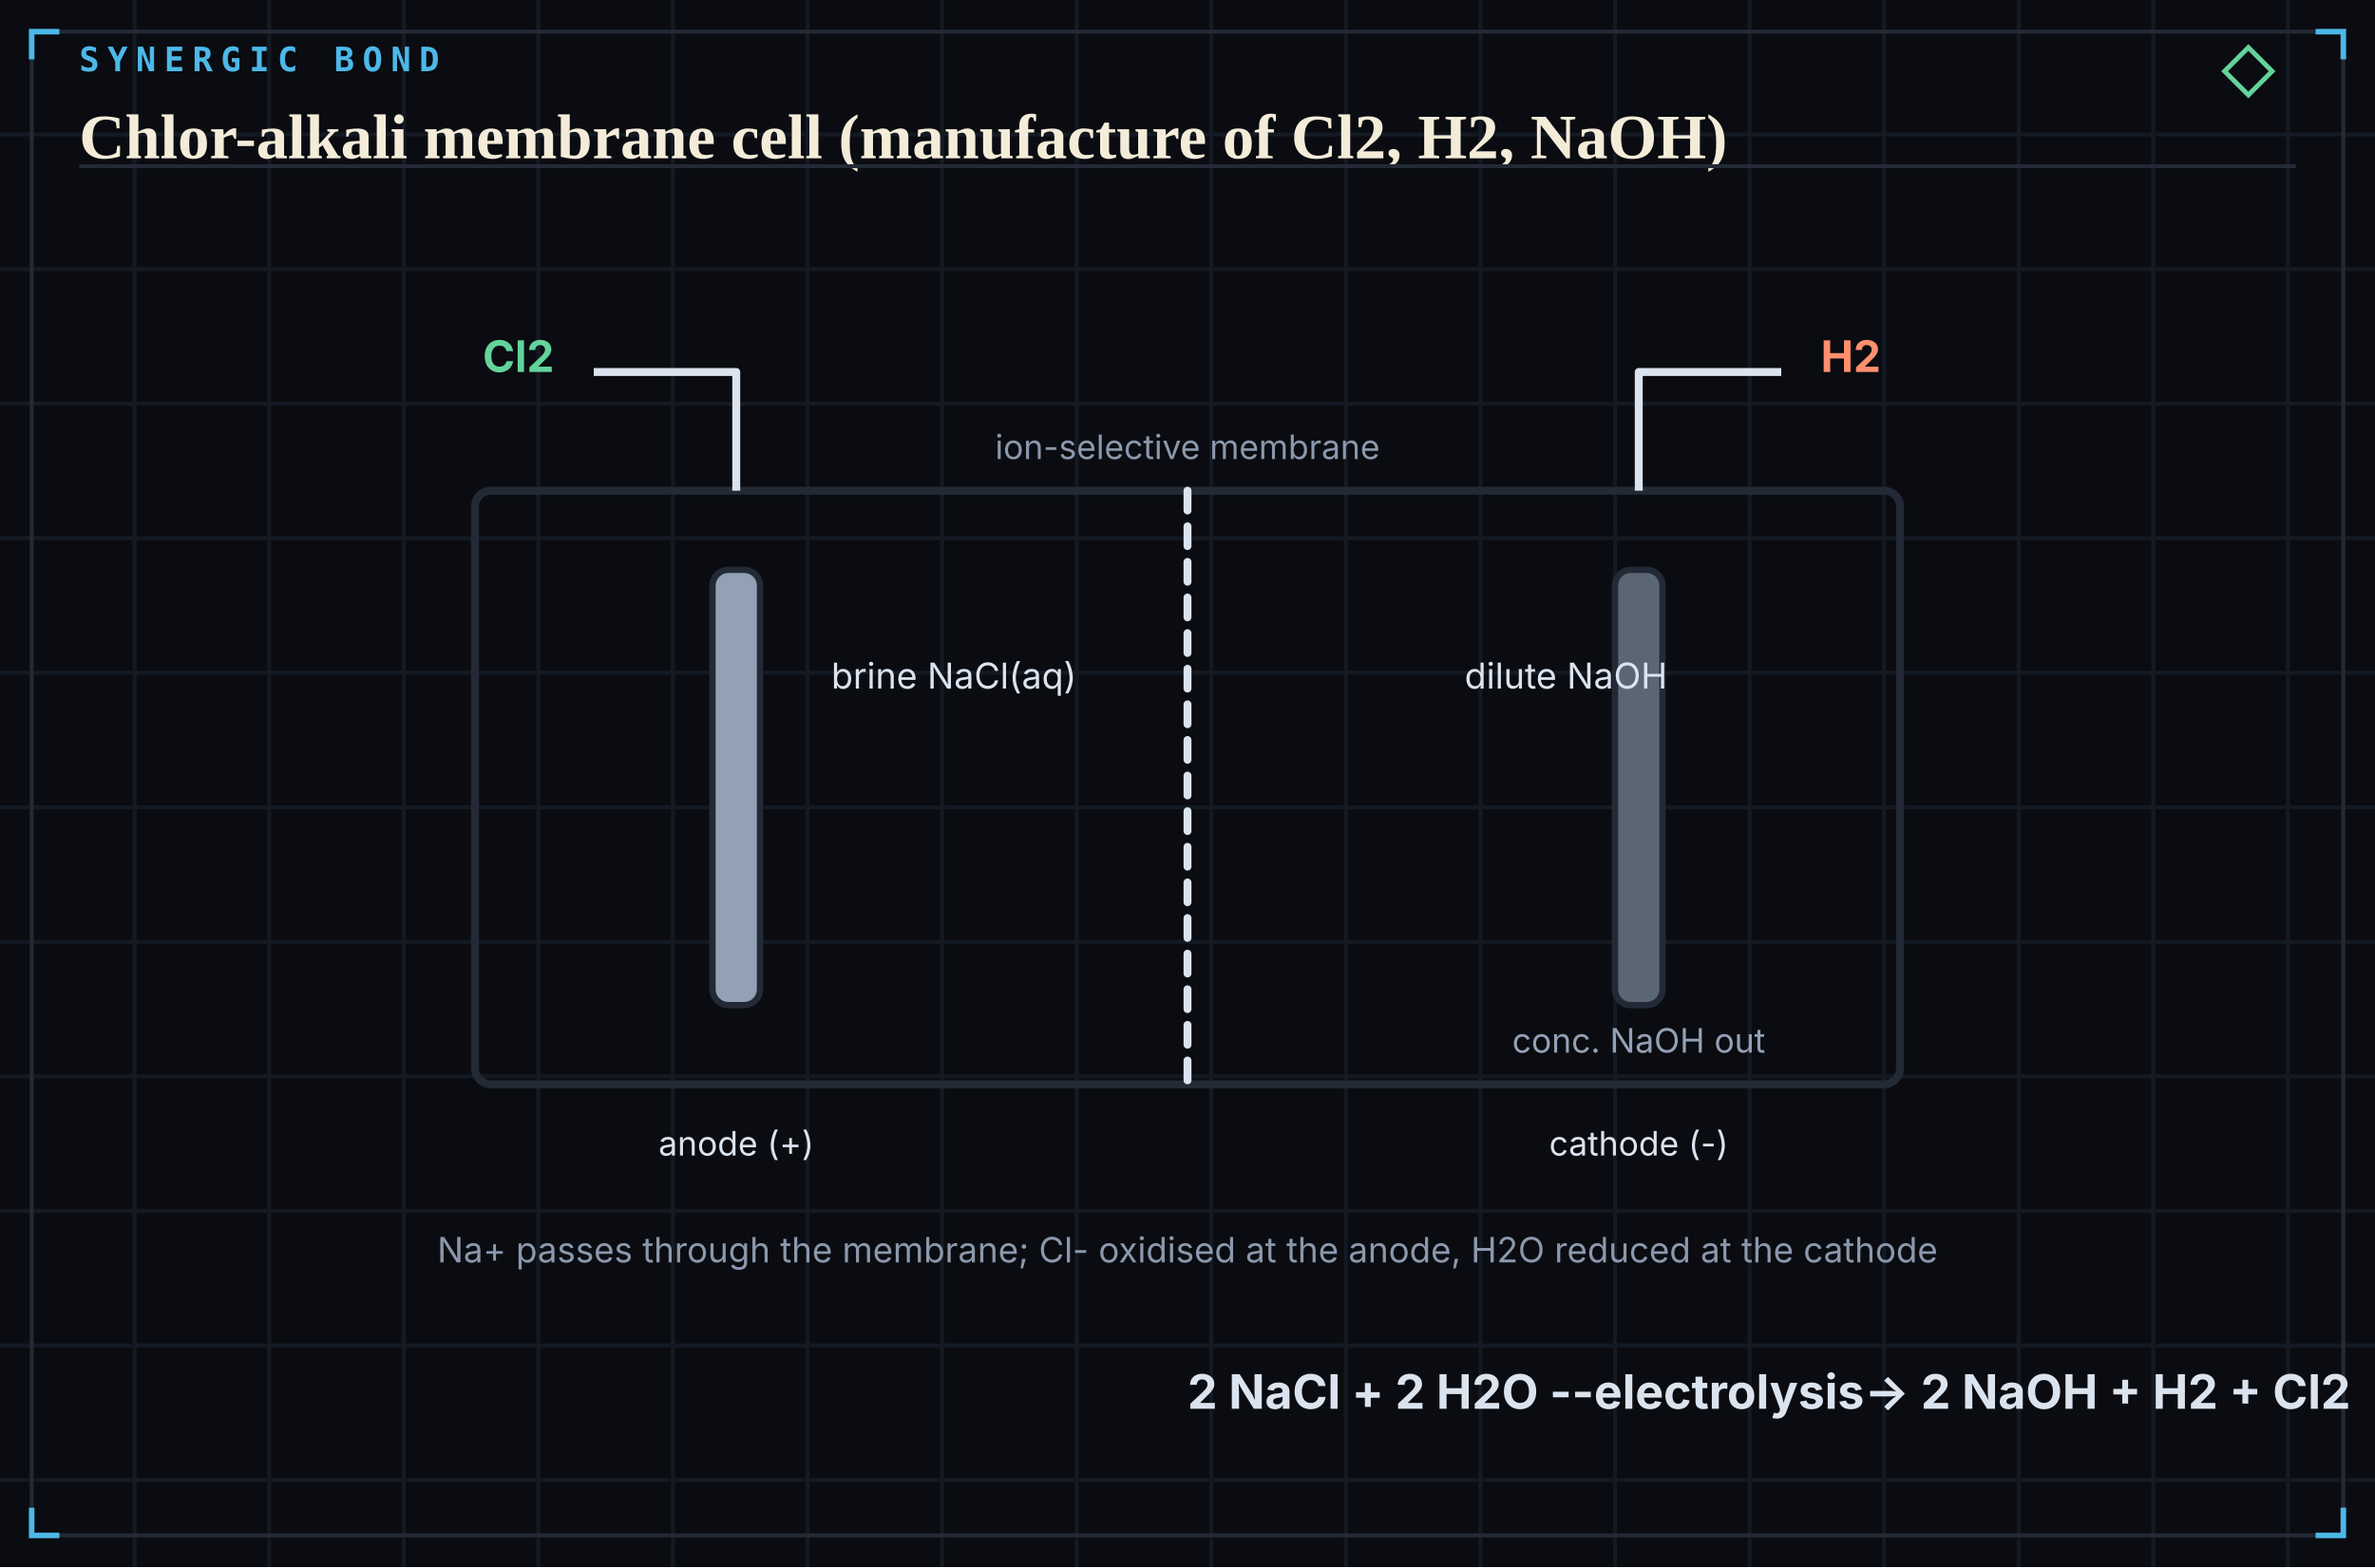
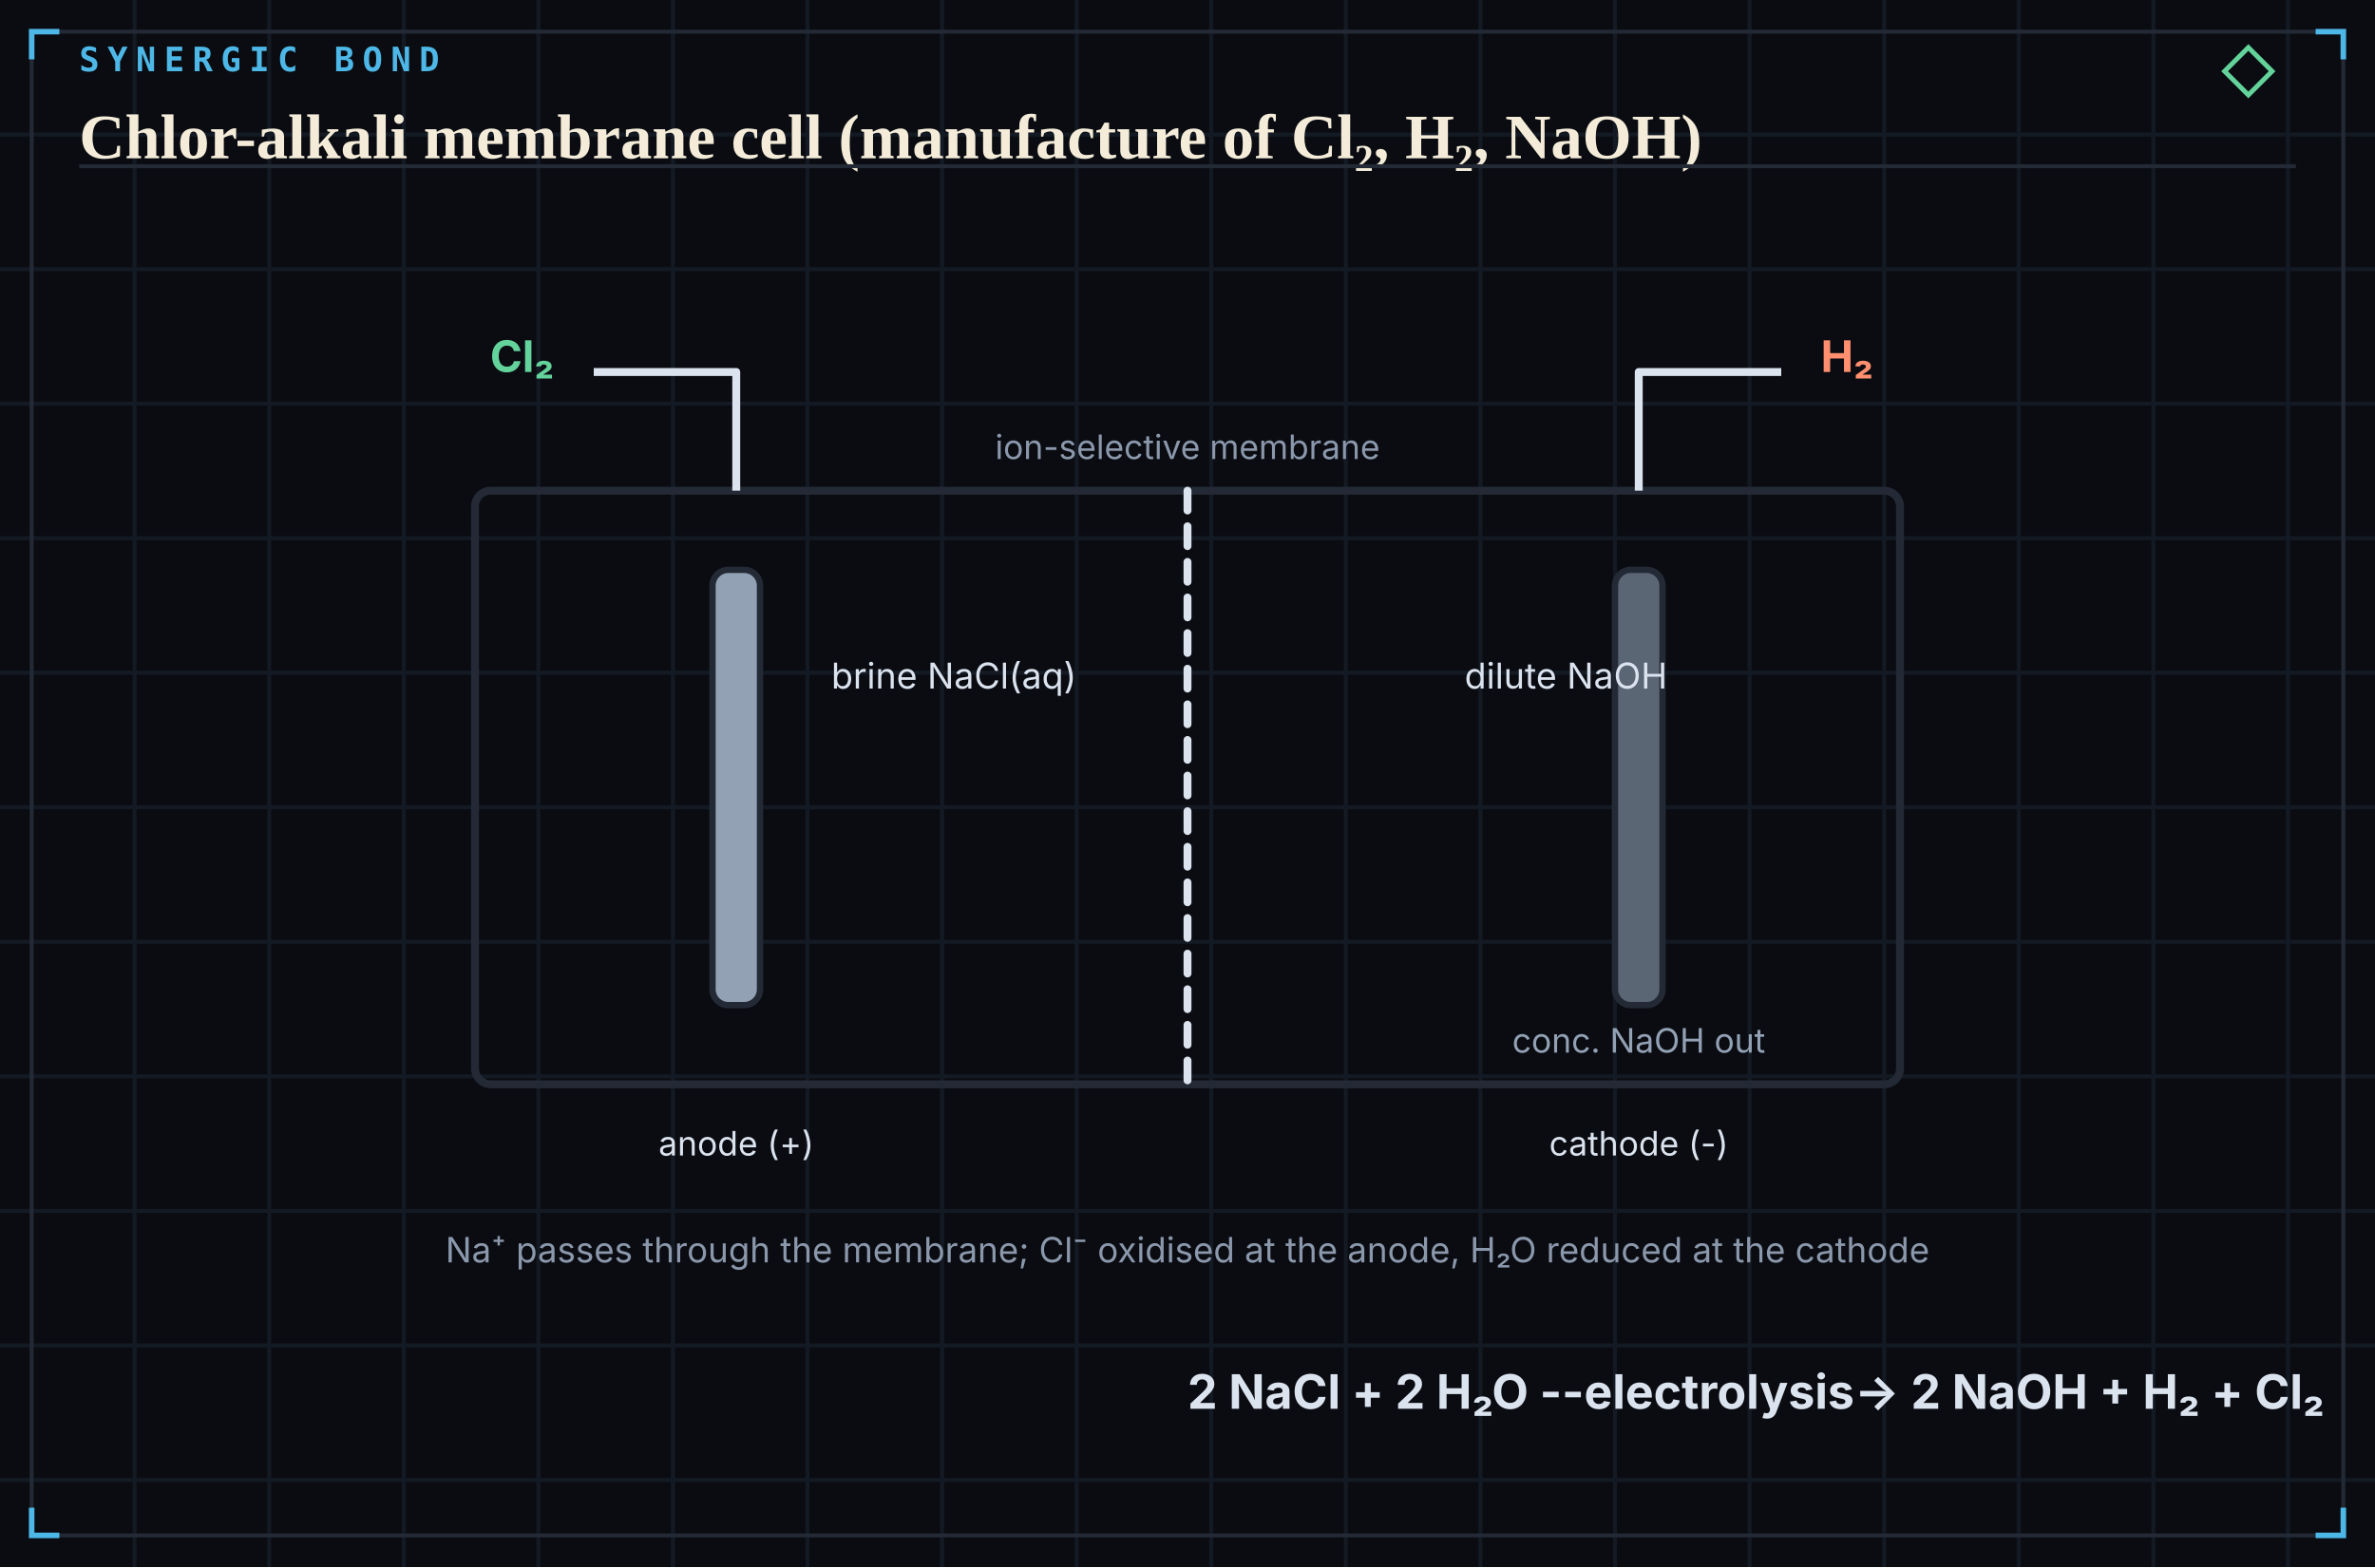
<svg xmlns="http://www.w3.org/2000/svg" width="600" height="396" viewBox="0 0 600 396" font-family="'Inter','Helvetica Neue',Arial,'DejaVu Sans',sans-serif">
  <rect width="600" height="396" fill="#0a0c11" />
  <g stroke="#141a24" stroke-width="1">
    <line x1="34" y1="0" x2="34" y2="396" />
    <line x1="68" y1="0" x2="68" y2="396" />
    <line x1="102" y1="0" x2="102" y2="396" />
    <line x1="136" y1="0" x2="136" y2="396" />
    <line x1="170" y1="0" x2="170" y2="396" />
    <line x1="204" y1="0" x2="204" y2="396" />
    <line x1="238" y1="0" x2="238" y2="396" />
    <line x1="272" y1="0" x2="272" y2="396" />
    <line x1="306" y1="0" x2="306" y2="396" />
    <line x1="340" y1="0" x2="340" y2="396" />
    <line x1="374" y1="0" x2="374" y2="396" />
    <line x1="408" y1="0" x2="408" y2="396" />
    <line x1="442" y1="0" x2="442" y2="396" />
    <line x1="476" y1="0" x2="476" y2="396" />
    <line x1="510" y1="0" x2="510" y2="396" />
    <line x1="544" y1="0" x2="544" y2="396" />
    <line x1="578" y1="0" x2="578" y2="396" />
    <line x1="0" y1="34" x2="600" y2="34" />
    <line x1="0" y1="68" x2="600" y2="68" />
    <line x1="0" y1="102" x2="600" y2="102" />
    <line x1="0" y1="136" x2="600" y2="136" />
    <line x1="0" y1="170" x2="600" y2="170" />
    <line x1="0" y1="204" x2="600" y2="204" />
    <line x1="0" y1="238" x2="600" y2="238" />
    <line x1="0" y1="272" x2="600" y2="272" />
    <line x1="0" y1="306" x2="600" y2="306" />
    <line x1="0" y1="340" x2="600" y2="340" />
    <line x1="0" y1="374" x2="600" y2="374" />
  </g>
  <rect x="8" y="8" width="584" height="380" fill="none" stroke="#232a36" stroke-width="1" />
  <path d="M 8 15 L 8 8 L 15 8" stroke="#4db8e8" stroke-width="1.4" fill="none" />
  <path d="M 592 15 L 592 8 L 585 8" stroke="#4db8e8" stroke-width="1.4" fill="none" />
  <path d="M 8 381 L 8 388 L 15 388" stroke="#4db8e8" stroke-width="1.4" fill="none" />
  <path d="M 592 381 L 592 388 L 585 388" stroke="#4db8e8" stroke-width="1.4" fill="none" />
  <text x="20" y="18" font-size="8.5" font-weight="bold" fill="#4db8e8" text-anchor="start" font-family="'SF Mono','DejaVu Sans Mono',ui-monospace,Menlo,monospace" letter-spacing="0.24em">SYNERGIC BOND</text>
  <path d="M 568 12 l 6 6 l -6 6 l -6 -6 z" fill="none" stroke="#63d39b" stroke-width="1.2" />
-   <text x="20" y="40" font-size="16" font-weight="bold" fill="#f4ecd9" text-anchor="start" font-family="'Georgia','Times New Roman',serif">Chlor-alkali membrane cell  (manufacture of Cl2, H2, NaOH)</text>
+   <text x="20" y="40" font-size="16" font-weight="bold" fill="#f4ecd9" text-anchor="start" font-family="'Georgia','Times New Roman',serif">Chlor-alkali membrane cell  (manufacture of Cl₂, H₂, NaOH)</text>
  <line x1="20" y1="42" x2="580" y2="42" stroke="#232a36" stroke-width="1" />
  <g transform="translate(0,34)">
    <rect x="120" y="90" width="360" height="150" rx="4" fill="none" stroke="#232a36" stroke-width="2" />
    <line x1="300.0" y1="90.0" x2="300.0" y2="240.0" stroke="#dbe3ef" stroke-width="2" stroke-linecap="round" stroke-dasharray="5,4" />
    <text x="300.0" y="82.0" font-size="8.5" font-weight="normal" fill="#8b98ac" text-anchor="middle">ion-selective membrane</text>
    <rect x="180" y="110" width="12" height="110" rx="4" fill="#93a1b5" stroke="#232a36" stroke-width="1.6" />
    <text x="186.0" y="258.0" font-size="8.5" font-weight="normal" fill="#dbe3ef" text-anchor="middle">anode (+)</text>
    <rect x="408" y="110" width="12" height="110" rx="4" fill="#5b6675" stroke="#232a36" stroke-width="1.6" />
    <text x="414.0" y="258.0" font-size="8.5" font-weight="normal" fill="#dbe3ef" text-anchor="middle">cathode (-)</text>
    <text x="210.0" y="140.0" font-size="9" font-weight="normal" fill="#dbe3ef" text-anchor="start">brine  NaCl(aq)</text>
    <text x="370.0" y="140.0" font-size="9" font-weight="normal" fill="#dbe3ef" text-anchor="start">dilute NaOH</text>
    <path d="M 186.0 90.0 L 186.0 60.0 L 150.0 60.0" fill="none" stroke="#dbe3ef" stroke-width="2" stroke-linejoin="round" />
-     <text x="140.0" y="60.0" font-size="11" font-weight="bold" fill="#63d39b" text-anchor="end">Cl2</text>
+     <text x="140.0" y="60.0" font-size="11" font-weight="bold" fill="#63d39b" text-anchor="end">Cl₂</text>
    <path d="M 414.0 90.0 L 414.0 60.0 L 450.0 60.0" fill="none" stroke="#dbe3ef" stroke-width="2" stroke-linejoin="round" />
-     <text x="460.0" y="60.0" font-size="11" font-weight="bold" fill="#ff8f6e" text-anchor="start">H2</text>
+     <text x="460.0" y="60.0" font-size="11" font-weight="bold" fill="#ff8f6e" text-anchor="start">H₂</text>
    <text x="414.0" y="232.0" font-size="8.5" font-weight="normal" fill="#93a1b5" text-anchor="middle">conc. NaOH out</text>
-     <text x="300.0" y="322.0" font-size="12" font-weight="bold" fill="#dbe3ef" text-anchor="start">2 NaCl + 2 H2O  --electrolysis→  2 NaOH + H2 + Cl2</text>
-     <text x="300.0" y="285.0" font-size="8.8" font-weight="normal" fill="#8b98ac" text-anchor="middle">Na+ passes through the membrane;  Cl- oxidised at the anode, H2O reduced at the cathode</text>
+     <text x="300.0" y="322.0" font-size="12" font-weight="bold" fill="#dbe3ef" text-anchor="start">2 NaCl + 2 H₂O  --electrolysis→  2 NaOH + H₂ + Cl₂</text>
+     <text x="300.0" y="285.0" font-size="8.8" font-weight="normal" fill="#8b98ac" text-anchor="middle">Na⁺ passes through the membrane;  Cl⁻ oxidised at the anode, H₂O reduced at the cathode</text>
  </g>
</svg>
